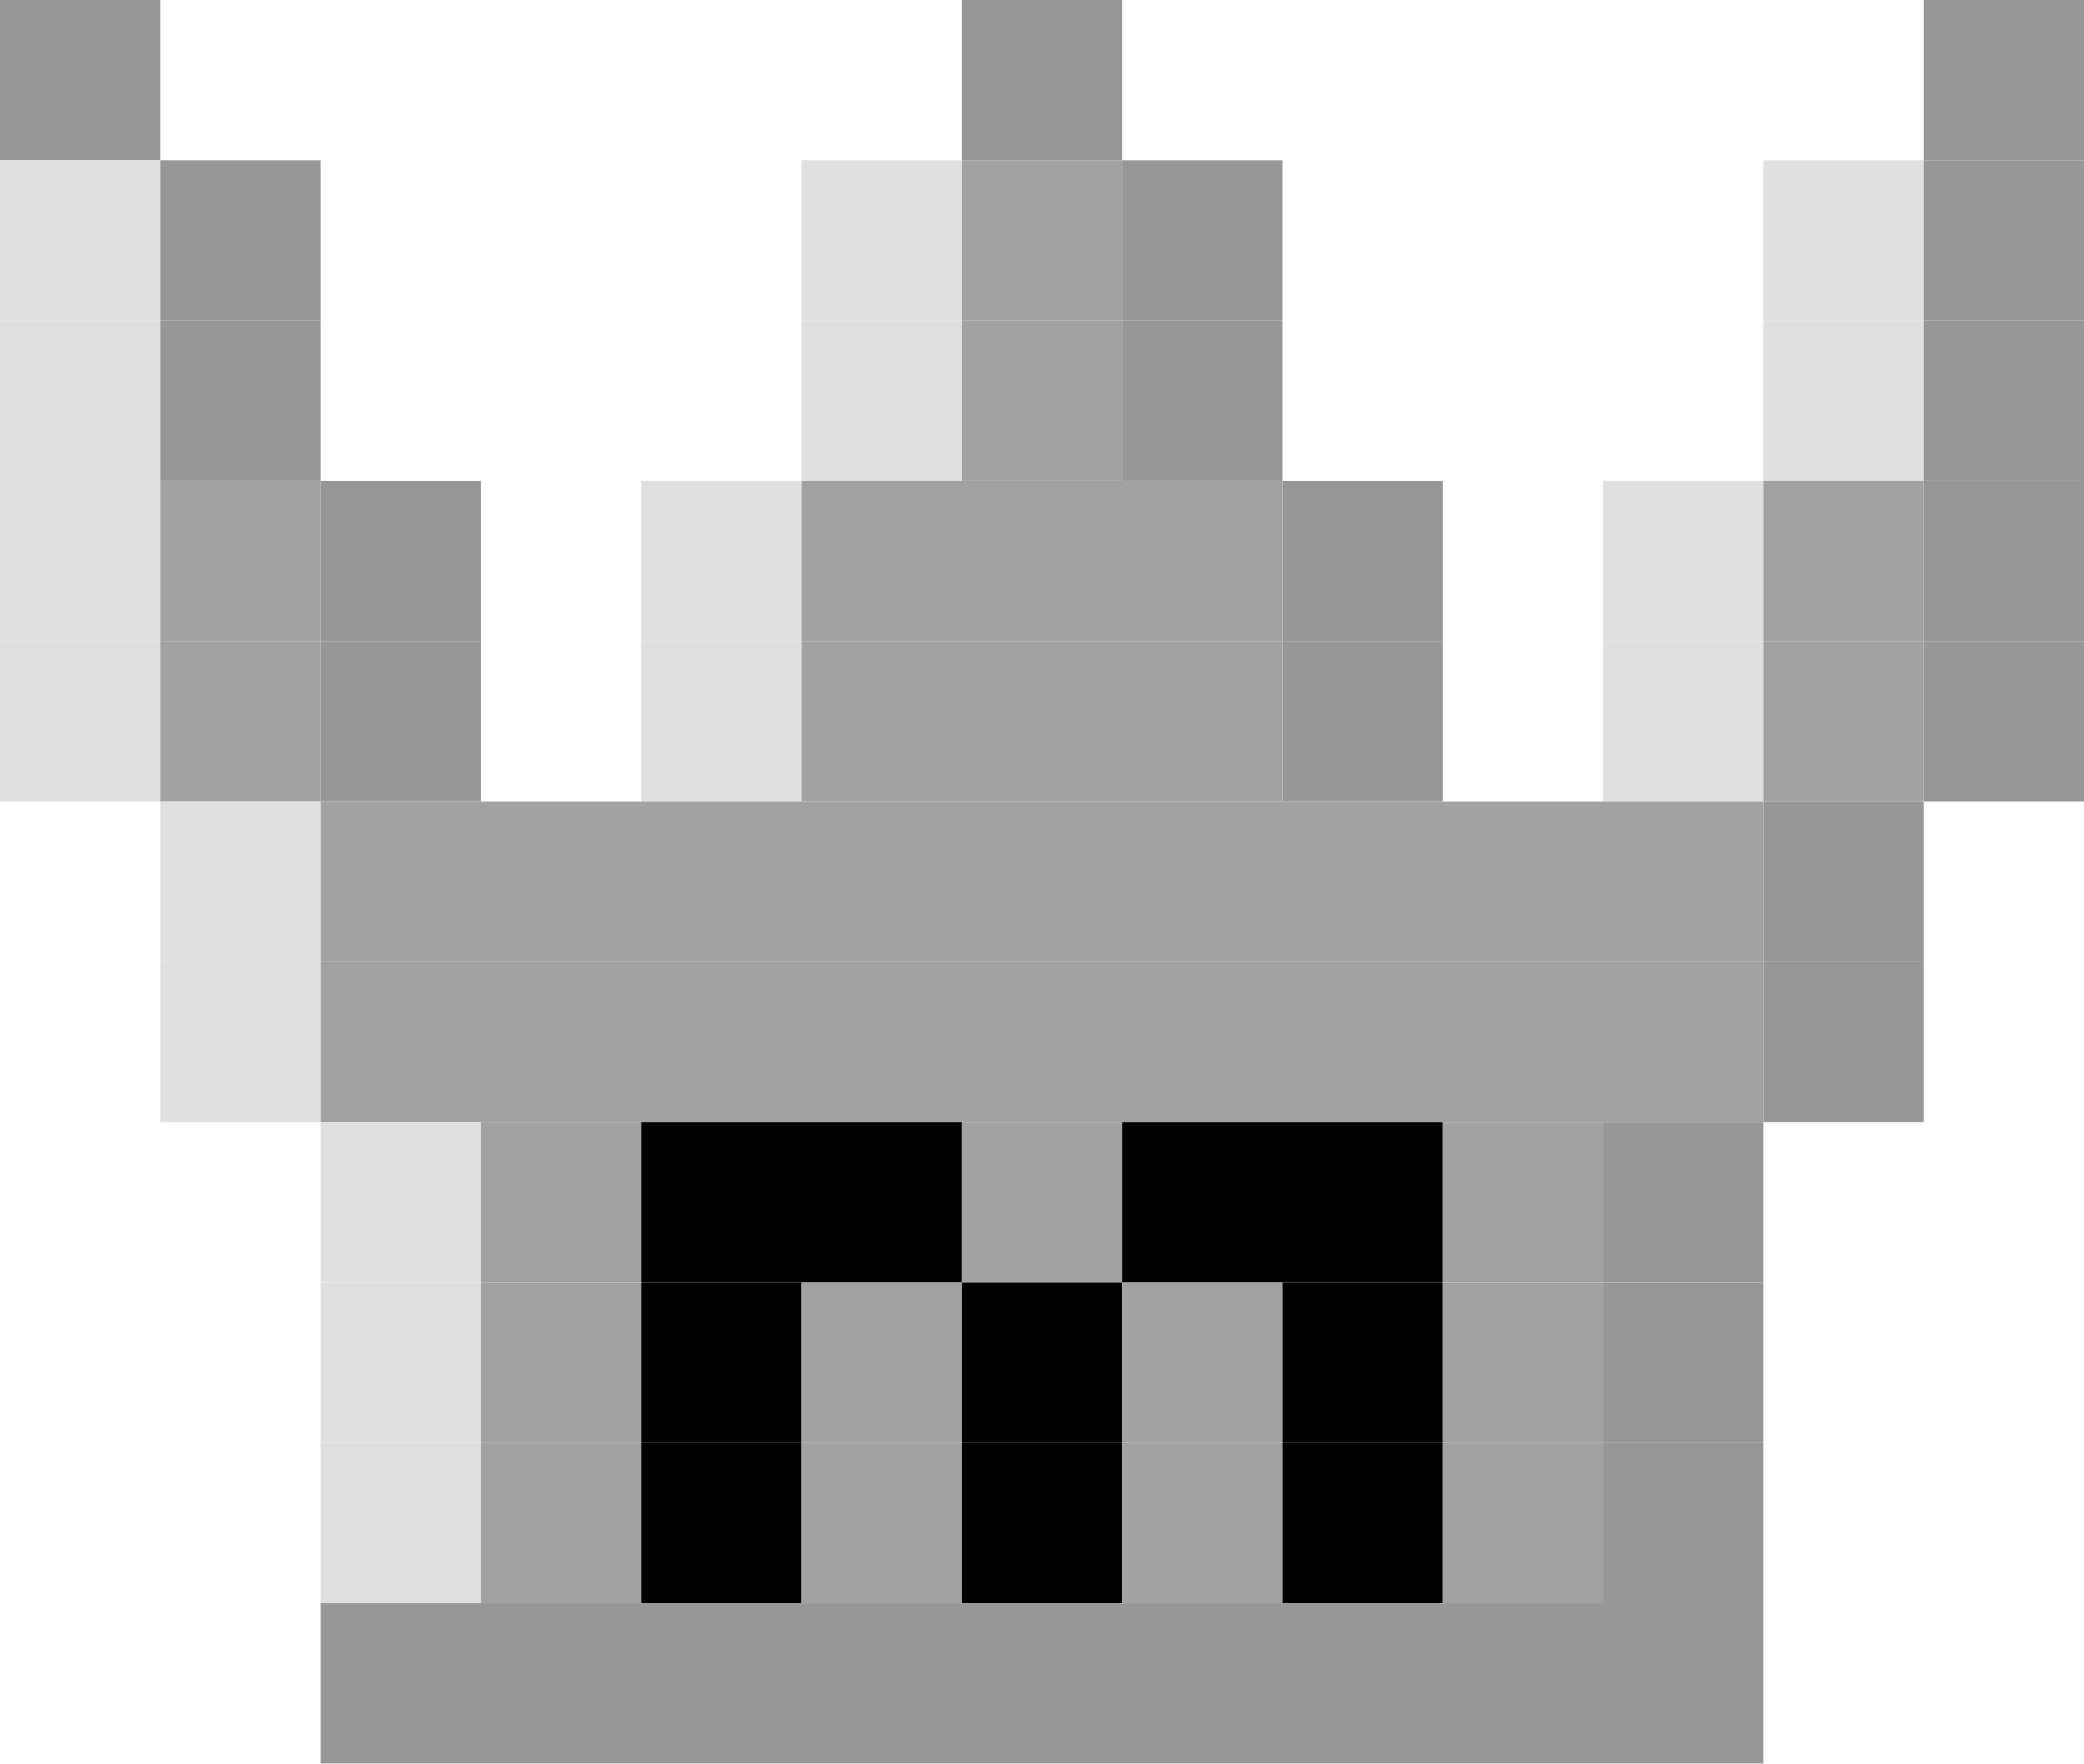
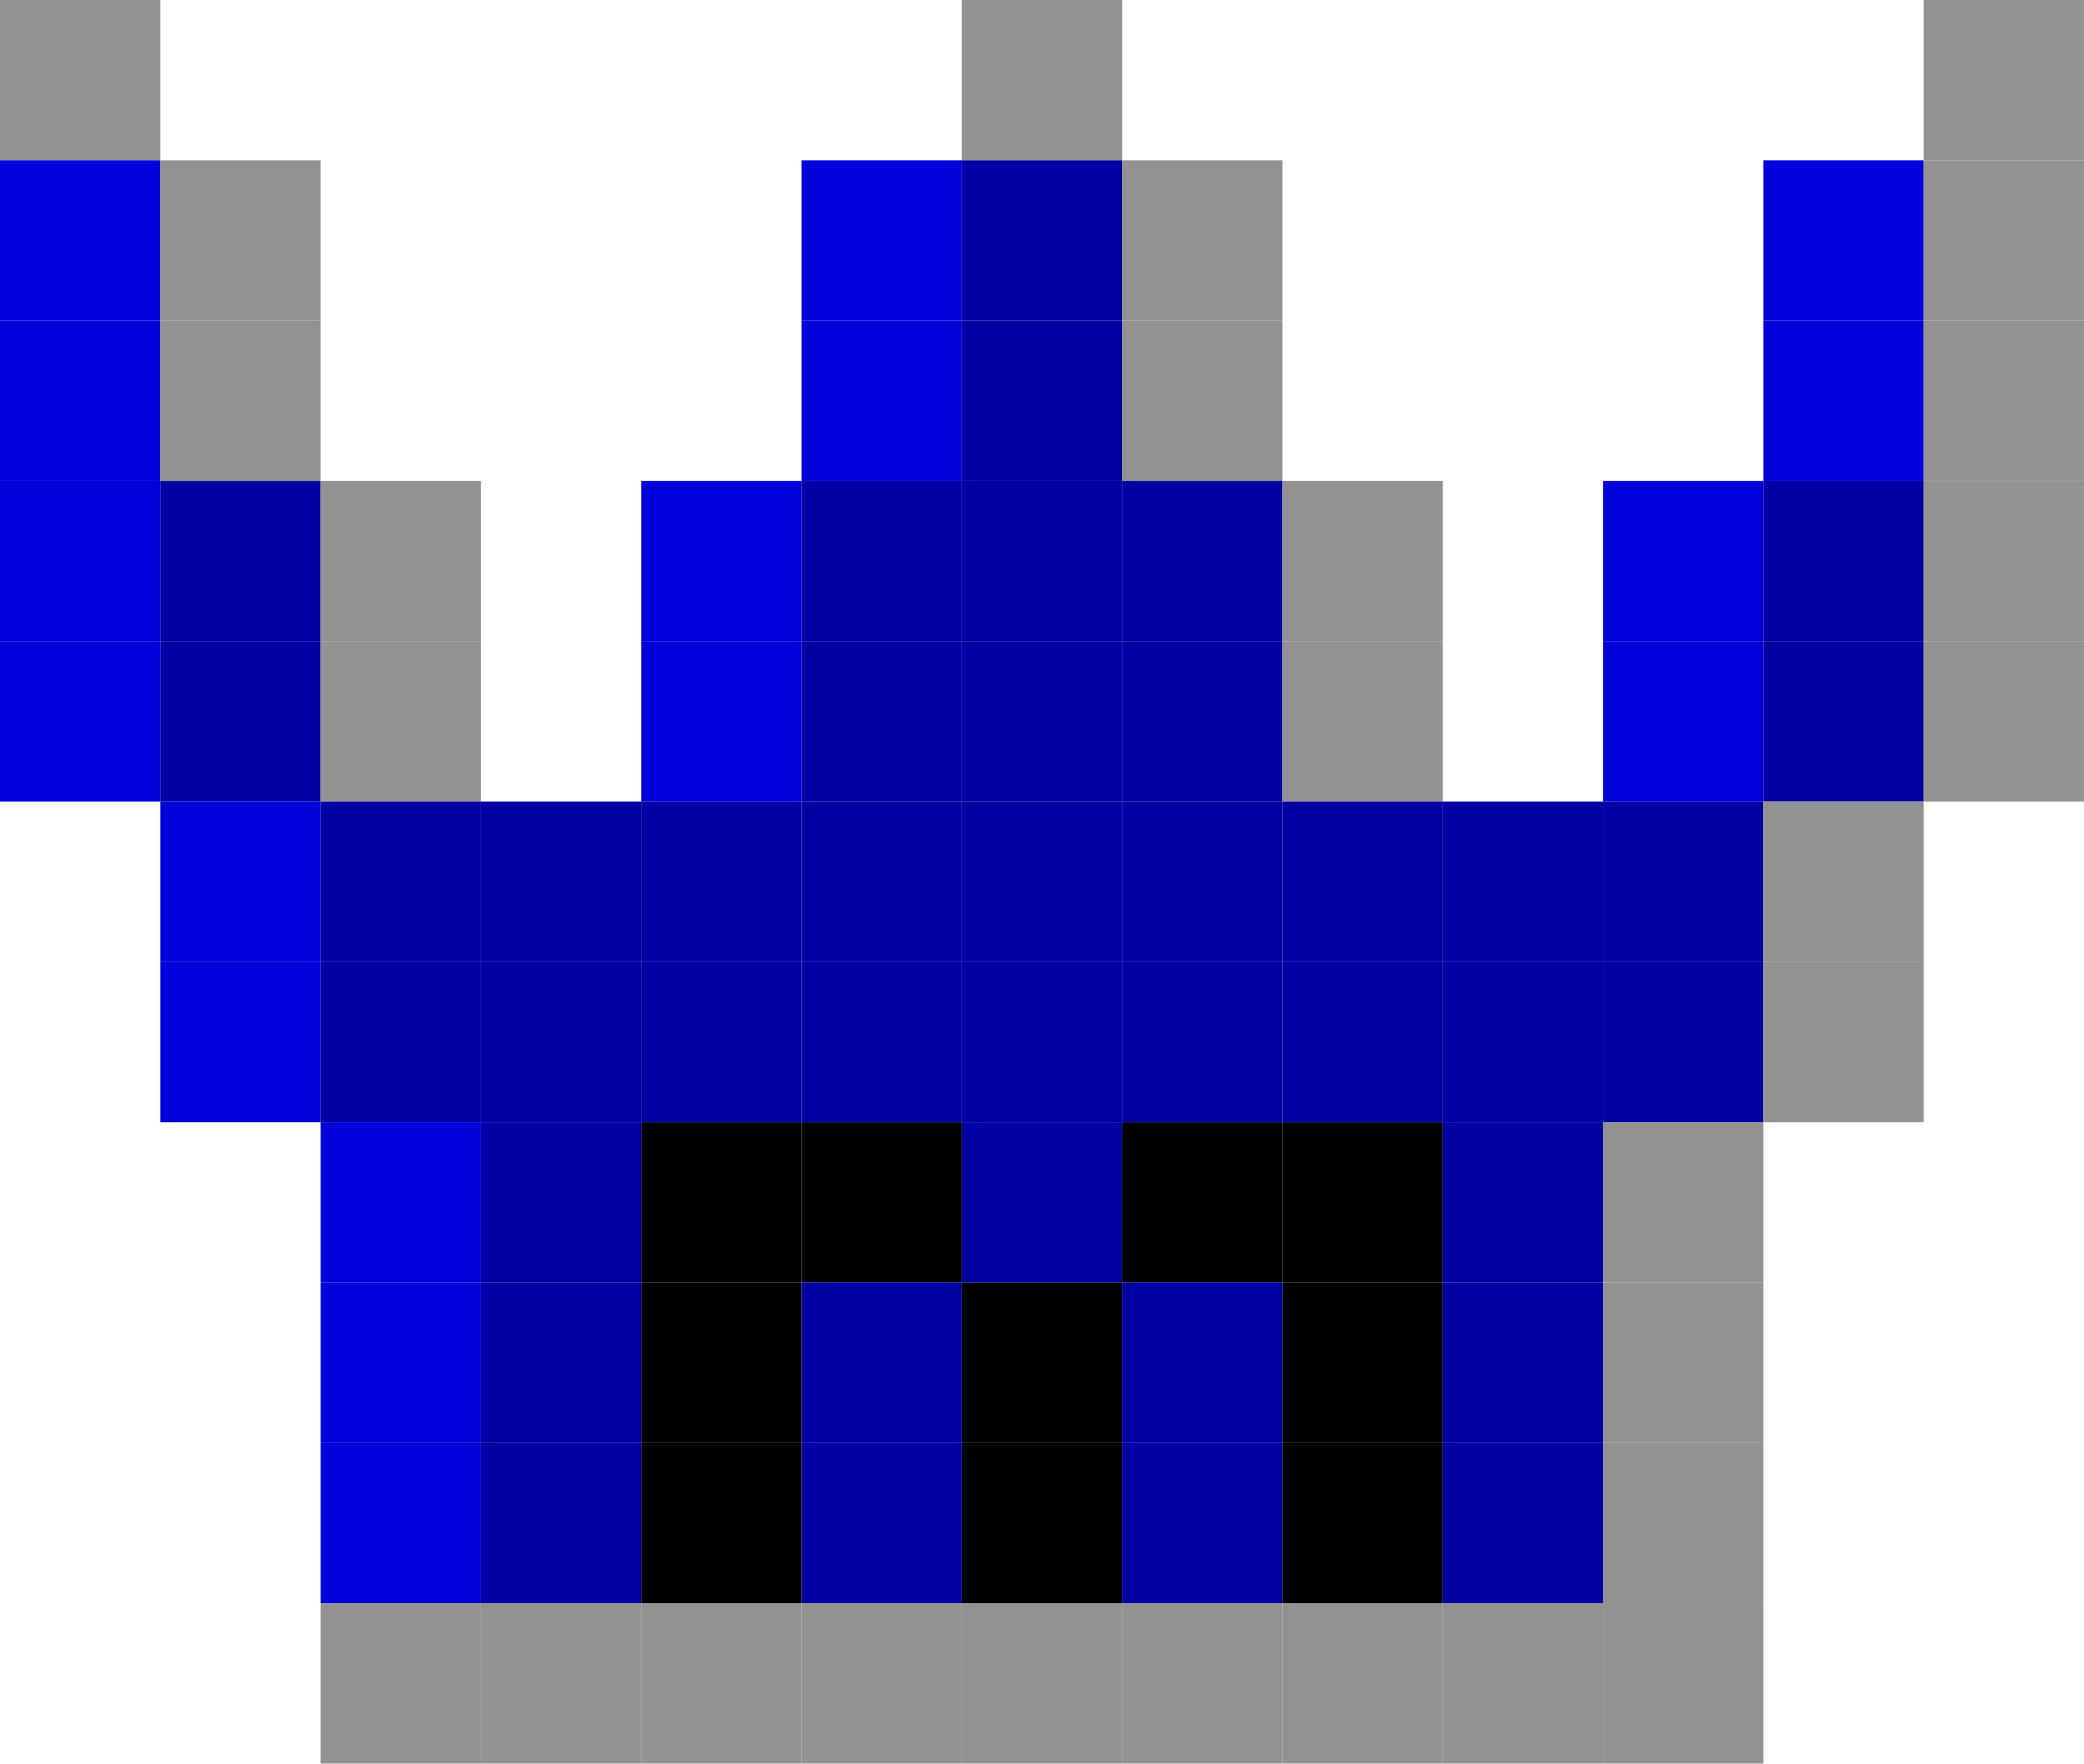
- <svg xmlns="http://www.w3.org/2000/svg" width="520" height="440" baseProfile="full">
-   <path fill="#979797" d="M0 0h40v40H0zM240 0h40v40h-40zM480 0h40v40h-40z" />
-   <path fill="#E0E0E0" d="M0 40h40v40H0z" />
-   <path fill="#979797" d="M40 40h40v40H40z" />
-   <path fill="#E0E0E0" d="M200 40h40v40h-40z" />
-   <path fill="#A2A2A2" d="M240 40h40v40h-40z" />
-   <path fill="#979797" d="M280 40h40v40h-40z" />
-   <path fill="#E0E0E0" d="M440 40h40v40h-40z" />
-   <path fill="#979797" d="M480 40h40v40h-40z" />
-   <path fill="#E0E0E0" d="M0 80h40v40H0z" />
-   <path fill="#979797" d="M40 80h40v40H40z" />
-   <path fill="#E0E0E0" d="M200 80h40v40h-40z" />
-   <path fill="#A2A2A2" d="M240 80h40v40h-40z" />
-   <path fill="#979797" d="M280 80h40v40h-40z" />
-   <path fill="#E0E0E0" d="M440 80h40v40h-40z" />
-   <path fill="#979797" d="M480 80h40v40h-40z" />
-   <path fill="#E0E0E0" d="M0 120h40v40H0z" />
-   <path fill="#A2A2A2" d="M40 120h40v40H40z" />
-   <path fill="#979797" d="M80 120h40v40H80z" />
-   <path fill="#E0E0E0" d="M160 120h40v40h-40z" />
-   <path fill="#A2A2A2" d="M200 120h40v40h-40zM240 120h40v40h-40zM280 120h40v40h-40z" />
-   <path fill="#979797" d="M320 120h40v40h-40z" />
-   <path fill="#E0E0E0" d="M400 120h40v40h-40z" />
-   <path fill="#A2A2A2" d="M440 120h40v40h-40z" />
-   <path fill="#979797" d="M480 120h40v40h-40z" />
-   <path fill="#E0E0E0" d="M0 160h40v40H0z" />
-   <path fill="#A2A2A2" d="M40 160h40v40H40z" />
-   <path fill="#979797" d="M80 160h40v40H80z" />
-   <path fill="#E0E0E0" d="M160 160h40v40h-40z" />
-   <path fill="#A2A2A2" d="M200 160h40v40h-40zM240 160h40v40h-40zM280 160h40v40h-40z" />
-   <path fill="#979797" d="M320 160h40v40h-40z" />
-   <path fill="#E0E0E0" d="M400 160h40v40h-40z" />
-   <path fill="#A2A2A2" d="M440 160h40v40h-40z" />
-   <path fill="#979797" d="M480 160h40v40h-40z" />
-   <path fill="#E0E0E0" d="M40 200h40v40H40z" />
-   <path fill="#A2A2A2" d="M80 200h40v40H80zM120 200h40v40h-40zM160 200h40v40h-40zM200 200h40v40h-40zM240 200h40v40h-40zM280 200h40v40h-40zM320 200h40v40h-40zM360 200h40v40h-40zM400 200h40v40h-40z" />
-   <path fill="#979797" d="M440 200h40v40h-40z" />
-   <path fill="#E0E0E0" d="M40 240h40v40H40z" />
-   <path fill="#A2A2A2" d="M80 240h40v40H80zM120 240h40v40h-40zM160 240h40v40h-40zM200 240h40v40h-40zM240 240h40v40h-40zM280 240h40v40h-40zM320 240h40v40h-40zM360 240h40v40h-40zM400 240h40v40h-40z" />
-   <path fill="#979797" d="M440 240h40v40h-40z" />
-   <path fill="#E0E0E0" d="M80 280h40v40H80z" />
-   <path fill="#A2A2A2" d="M120 280h40v40h-40z" />
-   <path d="M160 280h40v40h-40zM200 280h40v40h-40z" />
-   <path fill="#A2A2A2" d="M240 280h40v40h-40z" />
-   <path d="M280 280h40v40h-40zM320 280h40v40h-40z" />
-   <path fill="#A2A2A2" d="M360 280h40v40h-40z" />
-   <path fill="#979797" d="M400 280h40v40h-40z" />
-   <path fill="#E0E0E0" d="M80 320h40v40H80z" />
-   <path fill="#A2A2A2" d="M120 320h40v40h-40z" />
-   <path d="M160 320h40v40h-40z" />
-   <path fill="#A2A2A2" d="M200 320h40v40h-40z" />
-   <path d="M240 320h40v40h-40z" />
-   <path fill="#A2A2A2" d="M280 320h40v40h-40z" />
-   <path d="M320 320h40v40h-40z" />
-   <path fill="#A2A2A2" d="M360 320h40v40h-40z" />
-   <path fill="#979797" d="M400 320h40v40h-40z" />
-   <path fill="#E0E0E0" d="M80 360h40v40H80z" />
-   <path fill="#A2A2A2" d="M120 360h40v40h-40z" />
-   <path d="M160 360h40v40h-40z" />
-   <path fill="#A2A2A2" d="M200 360h40v40h-40z" />
-   <path d="M240 360h40v40h-40z" />
-   <path fill="#A2A2A2" d="M280 360h40v40h-40z" />
-   <path d="M320 360h40v40h-40z" />
-   <path fill="#A2A2A2" d="M360 360h40v40h-40z" />
-   <path fill="#979797" d="M400 360h40v40h-40zM80 400h40v40H80zM120 400h40v40h-40zM160 400h40v40h-40zM200 400h40v40h-40zM240 400h40v40h-40zM280 400h40v40h-40zM320 400h40v40h-40zM360 400h40v40h-40zM400 400h40v40h-40z" />
+ <svg xmlns="http://www.w3.org/2000/svg" baseProfile="full" height="440px" version="1.1" width="520px">
+   <defs />
+   <rect fill="rgb(147,146,146)" height="40px" width="40px" x="0px" y="0px" />
+   <rect fill="rgb(147,146,146)" height="40px" width="40px" x="240px" y="0px" />
+   <rect fill="rgb(147,146,146)" height="40px" width="40px" x="480px" y="0px" />
+   <rect fill="rgb(0,0,217)" height="40px" width="40px" x="0px" y="40px" />
+   <rect fill="rgb(147,146,146)" height="40px" width="40px" x="40px" y="40px" />
+   <rect fill="rgb(0,0,217)" height="40px" width="40px" x="200px" y="40px" />
+   <rect fill="rgb(0,0,163)" height="40px" width="40px" x="240px" y="40px" />
+   <rect fill="rgb(147,146,146)" height="40px" width="40px" x="280px" y="40px" />
+   <rect fill="rgb(0,0,217)" height="40px" width="40px" x="440px" y="40px" />
+   <rect fill="rgb(147,146,146)" height="40px" width="40px" x="480px" y="40px" />
+   <rect fill="rgb(0,0,217)" height="40px" width="40px" x="0px" y="80px" />
+   <rect fill="rgb(147,146,146)" height="40px" width="40px" x="40px" y="80px" />
+   <rect fill="rgb(0,0,217)" height="40px" width="40px" x="200px" y="80px" />
+   <rect fill="rgb(0,0,163)" height="40px" width="40px" x="240px" y="80px" />
+   <rect fill="rgb(147,146,146)" height="40px" width="40px" x="280px" y="80px" />
+   <rect fill="rgb(0,0,217)" height="40px" width="40px" x="440px" y="80px" />
+   <rect fill="rgb(147,146,146)" height="40px" width="40px" x="480px" y="80px" />
+   <rect fill="rgb(0,0,217)" height="40px" width="40px" x="0px" y="120px" />
+   <rect fill="rgb(0,0,163)" height="40px" width="40px" x="40px" y="120px" />
+   <rect fill="rgb(147,146,146)" height="40px" width="40px" x="80px" y="120px" />
+   <rect fill="rgb(0,0,217)" height="40px" width="40px" x="160px" y="120px" />
+   <rect fill="rgb(0,0,163)" height="40px" width="40px" x="200px" y="120px" />
+   <rect fill="rgb(0,0,163)" height="40px" width="40px" x="240px" y="120px" />
+   <rect fill="rgb(0,0,163)" height="40px" width="40px" x="280px" y="120px" />
+   <rect fill="rgb(147,146,146)" height="40px" width="40px" x="320px" y="120px" />
+   <rect fill="rgb(0,0,217)" height="40px" width="40px" x="400px" y="120px" />
+   <rect fill="rgb(0,0,163)" height="40px" width="40px" x="440px" y="120px" />
+   <rect fill="rgb(147,146,146)" height="40px" width="40px" x="480px" y="120px" />
+   <rect fill="rgb(0,0,217)" height="40px" width="40px" x="0px" y="160px" />
+   <rect fill="rgb(0,0,163)" height="40px" width="40px" x="40px" y="160px" />
+   <rect fill="rgb(147,146,146)" height="40px" width="40px" x="80px" y="160px" />
+   <rect fill="rgb(0,0,217)" height="40px" width="40px" x="160px" y="160px" />
+   <rect fill="rgb(0,0,163)" height="40px" width="40px" x="200px" y="160px" />
+   <rect fill="rgb(0,0,163)" height="40px" width="40px" x="240px" y="160px" />
+   <rect fill="rgb(0,0,163)" height="40px" width="40px" x="280px" y="160px" />
+   <rect fill="rgb(147,146,146)" height="40px" width="40px" x="320px" y="160px" />
+   <rect fill="rgb(0,0,217)" height="40px" width="40px" x="400px" y="160px" />
+   <rect fill="rgb(0,0,163)" height="40px" width="40px" x="440px" y="160px" />
+   <rect fill="rgb(147,146,146)" height="40px" width="40px" x="480px" y="160px" />
+   <rect fill="rgb(0,0,217)" height="40px" width="40px" x="40px" y="200px" />
+   <rect fill="rgb(0,0,163)" height="40px" width="40px" x="80px" y="200px" />
+   <rect fill="rgb(0,0,163)" height="40px" width="40px" x="120px" y="200px" />
+   <rect fill="rgb(0,0,163)" height="40px" width="40px" x="160px" y="200px" />
+   <rect fill="rgb(0,0,163)" height="40px" width="40px" x="200px" y="200px" />
+   <rect fill="rgb(0,0,163)" height="40px" width="40px" x="240px" y="200px" />
+   <rect fill="rgb(0,0,163)" height="40px" width="40px" x="280px" y="200px" />
+   <rect fill="rgb(0,0,163)" height="40px" width="40px" x="320px" y="200px" />
+   <rect fill="rgb(0,0,163)" height="40px" width="40px" x="360px" y="200px" />
+   <rect fill="rgb(0,0,163)" height="40px" width="40px" x="400px" y="200px" />
+   <rect fill="rgb(147,146,146)" height="40px" width="40px" x="440px" y="200px" />
+   <rect fill="rgb(0,0,217)" height="40px" width="40px" x="40px" y="240px" />
+   <rect fill="rgb(0,0,163)" height="40px" width="40px" x="80px" y="240px" />
+   <rect fill="rgb(0,0,163)" height="40px" width="40px" x="120px" y="240px" />
+   <rect fill="rgb(0,0,163)" height="40px" width="40px" x="160px" y="240px" />
+   <rect fill="rgb(0,0,163)" height="40px" width="40px" x="200px" y="240px" />
+   <rect fill="rgb(0,0,163)" height="40px" width="40px" x="240px" y="240px" />
+   <rect fill="rgb(0,0,163)" height="40px" width="40px" x="280px" y="240px" />
+   <rect fill="rgb(0,0,163)" height="40px" width="40px" x="320px" y="240px" />
+   <rect fill="rgb(0,0,163)" height="40px" width="40px" x="360px" y="240px" />
+   <rect fill="rgb(0,0,163)" height="40px" width="40px" x="400px" y="240px" />
+   <rect fill="rgb(147,146,146)" height="40px" width="40px" x="440px" y="240px" />
+   <rect fill="rgb(0,0,217)" height="40px" width="40px" x="80px" y="280px" />
+   <rect fill="rgb(0,0,163)" height="40px" width="40px" x="120px" y="280px" />
+   <rect fill="rgb(0,0,0)" height="40px" width="40px" x="160px" y="280px" />
+   <rect fill="rgb(0,0,0)" height="40px" width="40px" x="200px" y="280px" />
+   <rect fill="rgb(0,0,163)" height="40px" width="40px" x="240px" y="280px" />
+   <rect fill="rgb(0,0,0)" height="40px" width="40px" x="280px" y="280px" />
+   <rect fill="rgb(0,0,0)" height="40px" width="40px" x="320px" y="280px" />
+   <rect fill="rgb(0,0,163)" height="40px" width="40px" x="360px" y="280px" />
+   <rect fill="rgb(147,146,146)" height="40px" width="40px" x="400px" y="280px" />
+   <rect fill="rgb(0,0,217)" height="40px" width="40px" x="80px" y="320px" />
+   <rect fill="rgb(0,0,163)" height="40px" width="40px" x="120px" y="320px" />
+   <rect fill="rgb(0,0,0)" height="40px" width="40px" x="160px" y="320px" />
+   <rect fill="rgb(0,0,163)" height="40px" width="40px" x="200px" y="320px" />
+   <rect fill="rgb(0,0,0)" height="40px" width="40px" x="240px" y="320px" />
+   <rect fill="rgb(0,0,163)" height="40px" width="40px" x="280px" y="320px" />
+   <rect fill="rgb(0,0,0)" height="40px" width="40px" x="320px" y="320px" />
+   <rect fill="rgb(0,0,163)" height="40px" width="40px" x="360px" y="320px" />
+   <rect fill="rgb(147,146,146)" height="40px" width="40px" x="400px" y="320px" />
+   <rect fill="rgb(0,0,217)" height="40px" width="40px" x="80px" y="360px" />
+   <rect fill="rgb(0,0,163)" height="40px" width="40px" x="120px" y="360px" />
+   <rect fill="rgb(0,0,0)" height="40px" width="40px" x="160px" y="360px" />
+   <rect fill="rgb(0,0,163)" height="40px" width="40px" x="200px" y="360px" />
+   <rect fill="rgb(0,0,0)" height="40px" width="40px" x="240px" y="360px" />
+   <rect fill="rgb(0,0,163)" height="40px" width="40px" x="280px" y="360px" />
+   <rect fill="rgb(0,0,0)" height="40px" width="40px" x="320px" y="360px" />
+   <rect fill="rgb(0,0,163)" height="40px" width="40px" x="360px" y="360px" />
+   <rect fill="rgb(147,146,146)" height="40px" width="40px" x="400px" y="360px" />
+   <rect fill="rgb(147,146,146)" height="40px" width="40px" x="80px" y="400px" />
+   <rect fill="rgb(147,146,146)" height="40px" width="40px" x="120px" y="400px" />
+   <rect fill="rgb(147,146,146)" height="40px" width="40px" x="160px" y="400px" />
+   <rect fill="rgb(147,146,146)" height="40px" width="40px" x="200px" y="400px" />
+   <rect fill="rgb(147,146,146)" height="40px" width="40px" x="240px" y="400px" />
+   <rect fill="rgb(147,146,146)" height="40px" width="40px" x="280px" y="400px" />
+   <rect fill="rgb(147,146,146)" height="40px" width="40px" x="320px" y="400px" />
+   <rect fill="rgb(147,146,146)" height="40px" width="40px" x="360px" y="400px" />
+   <rect fill="rgb(147,146,146)" height="40px" width="40px" x="400px" y="400px" />
</svg>
